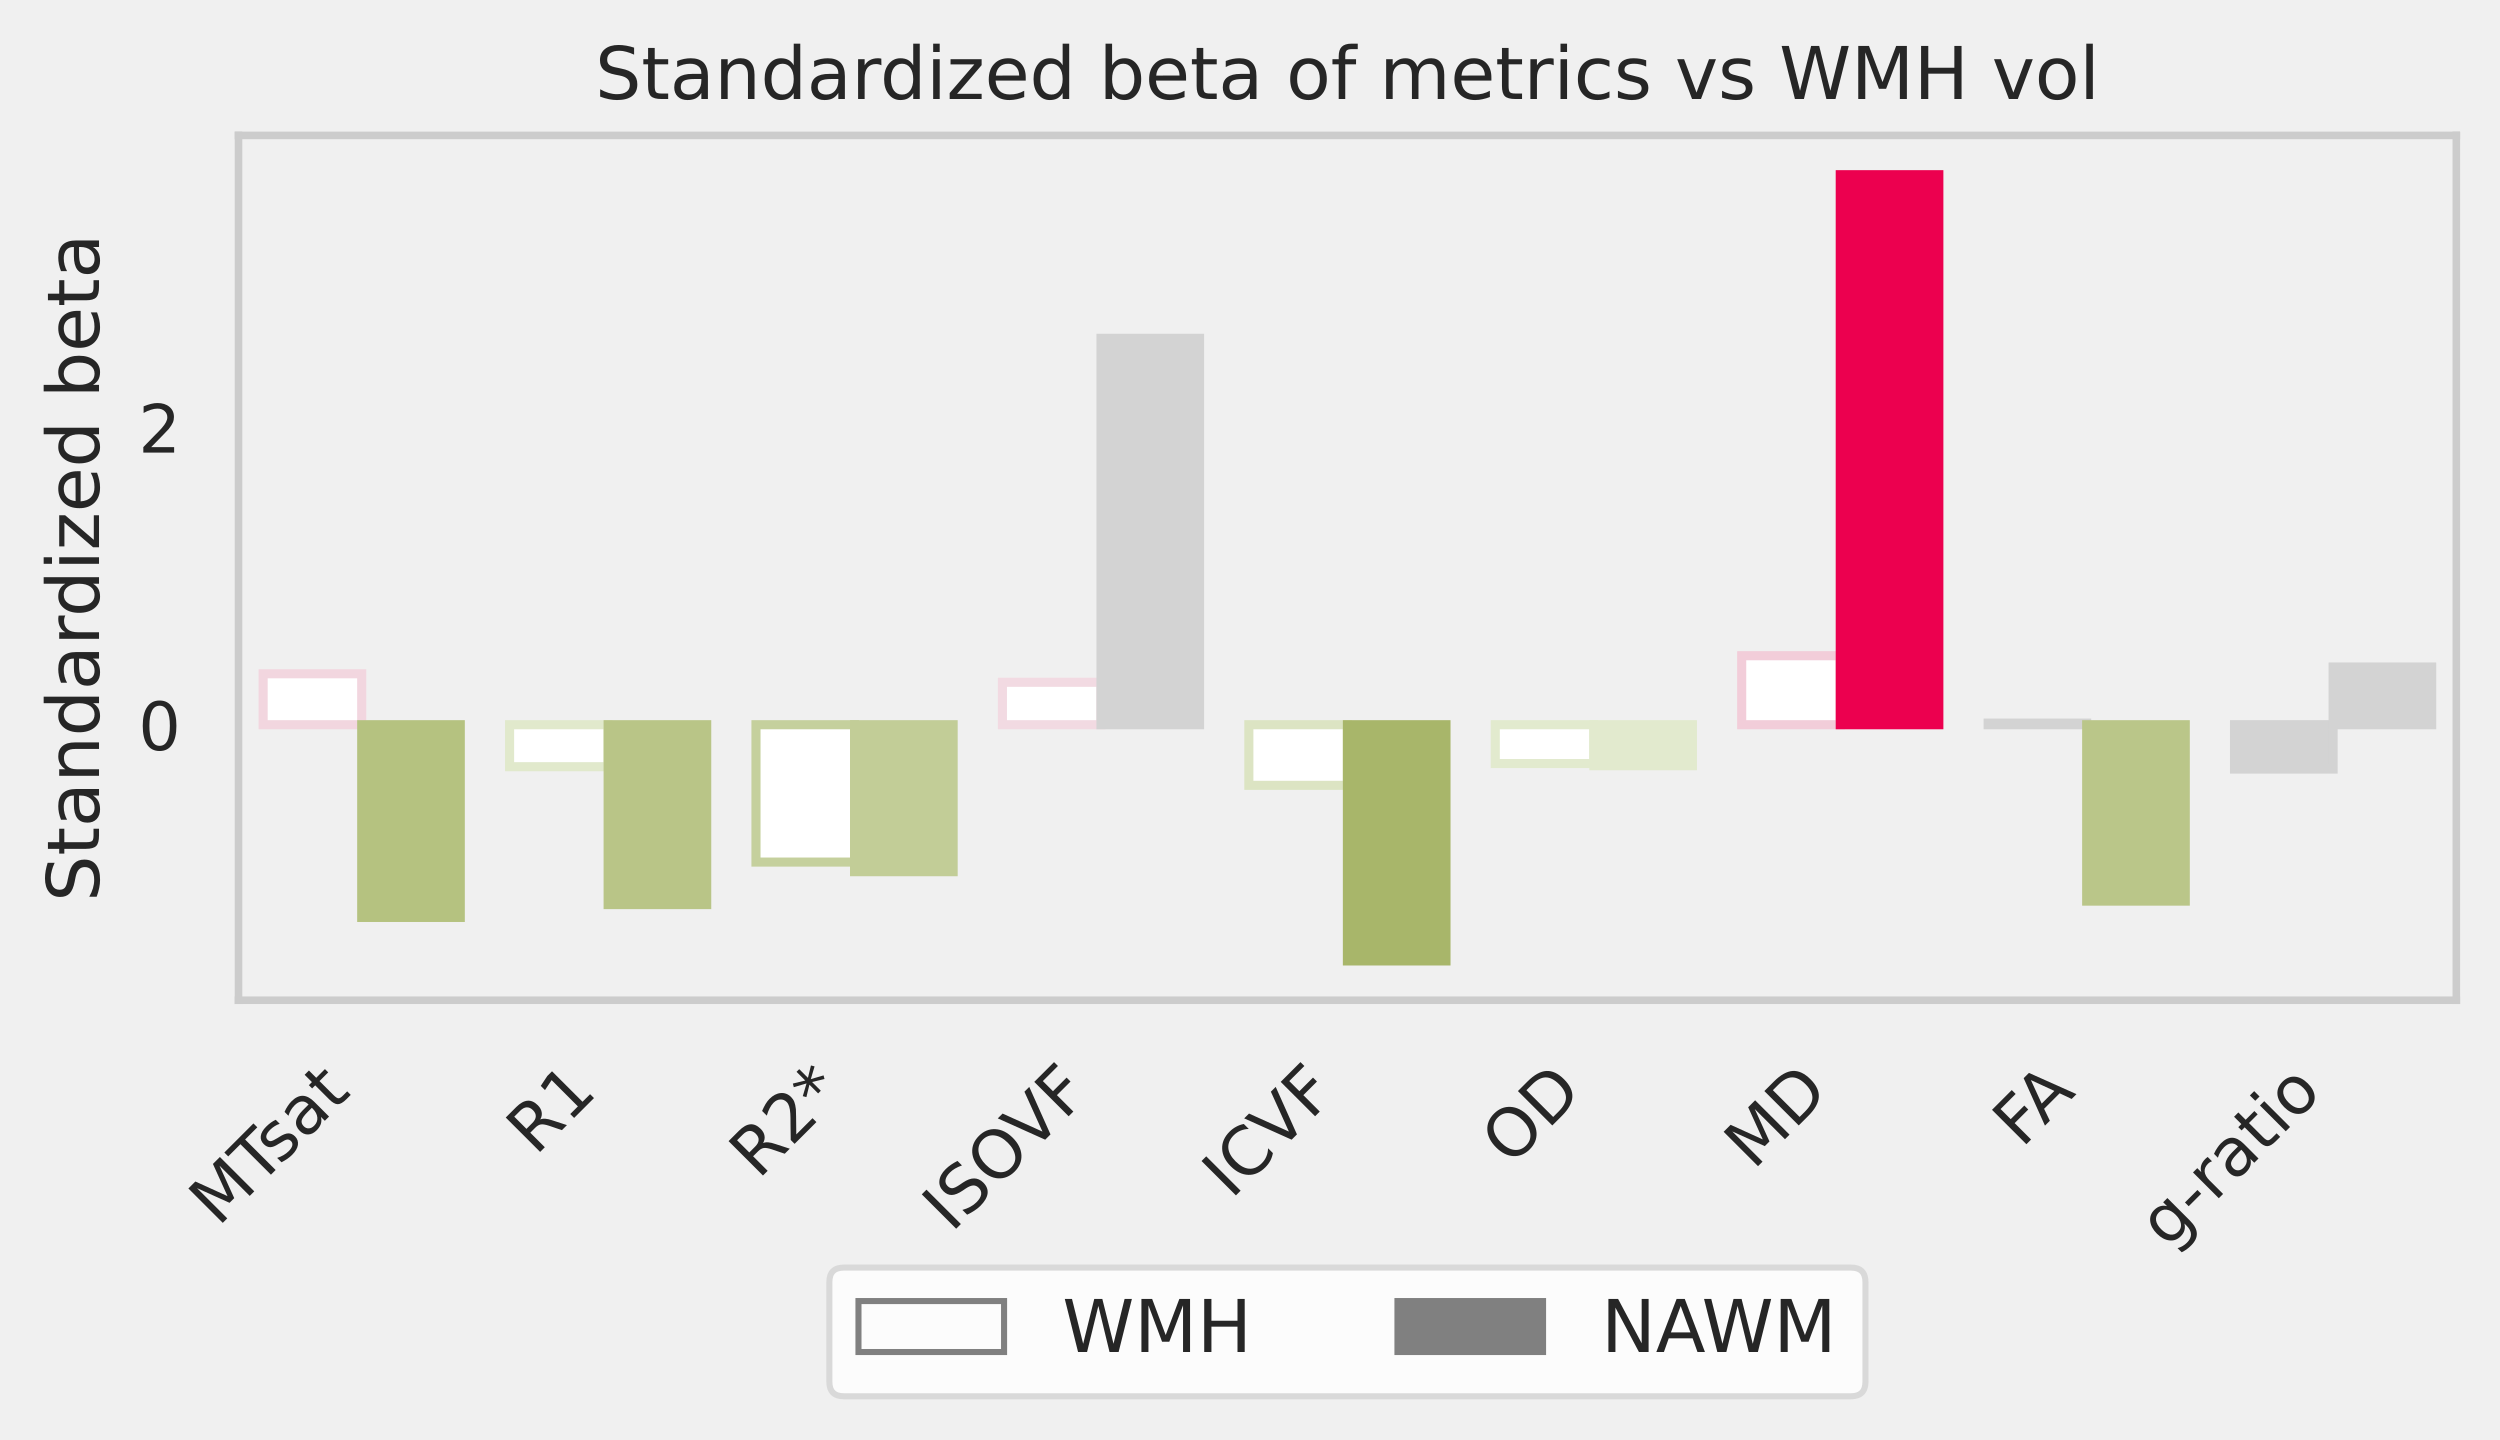
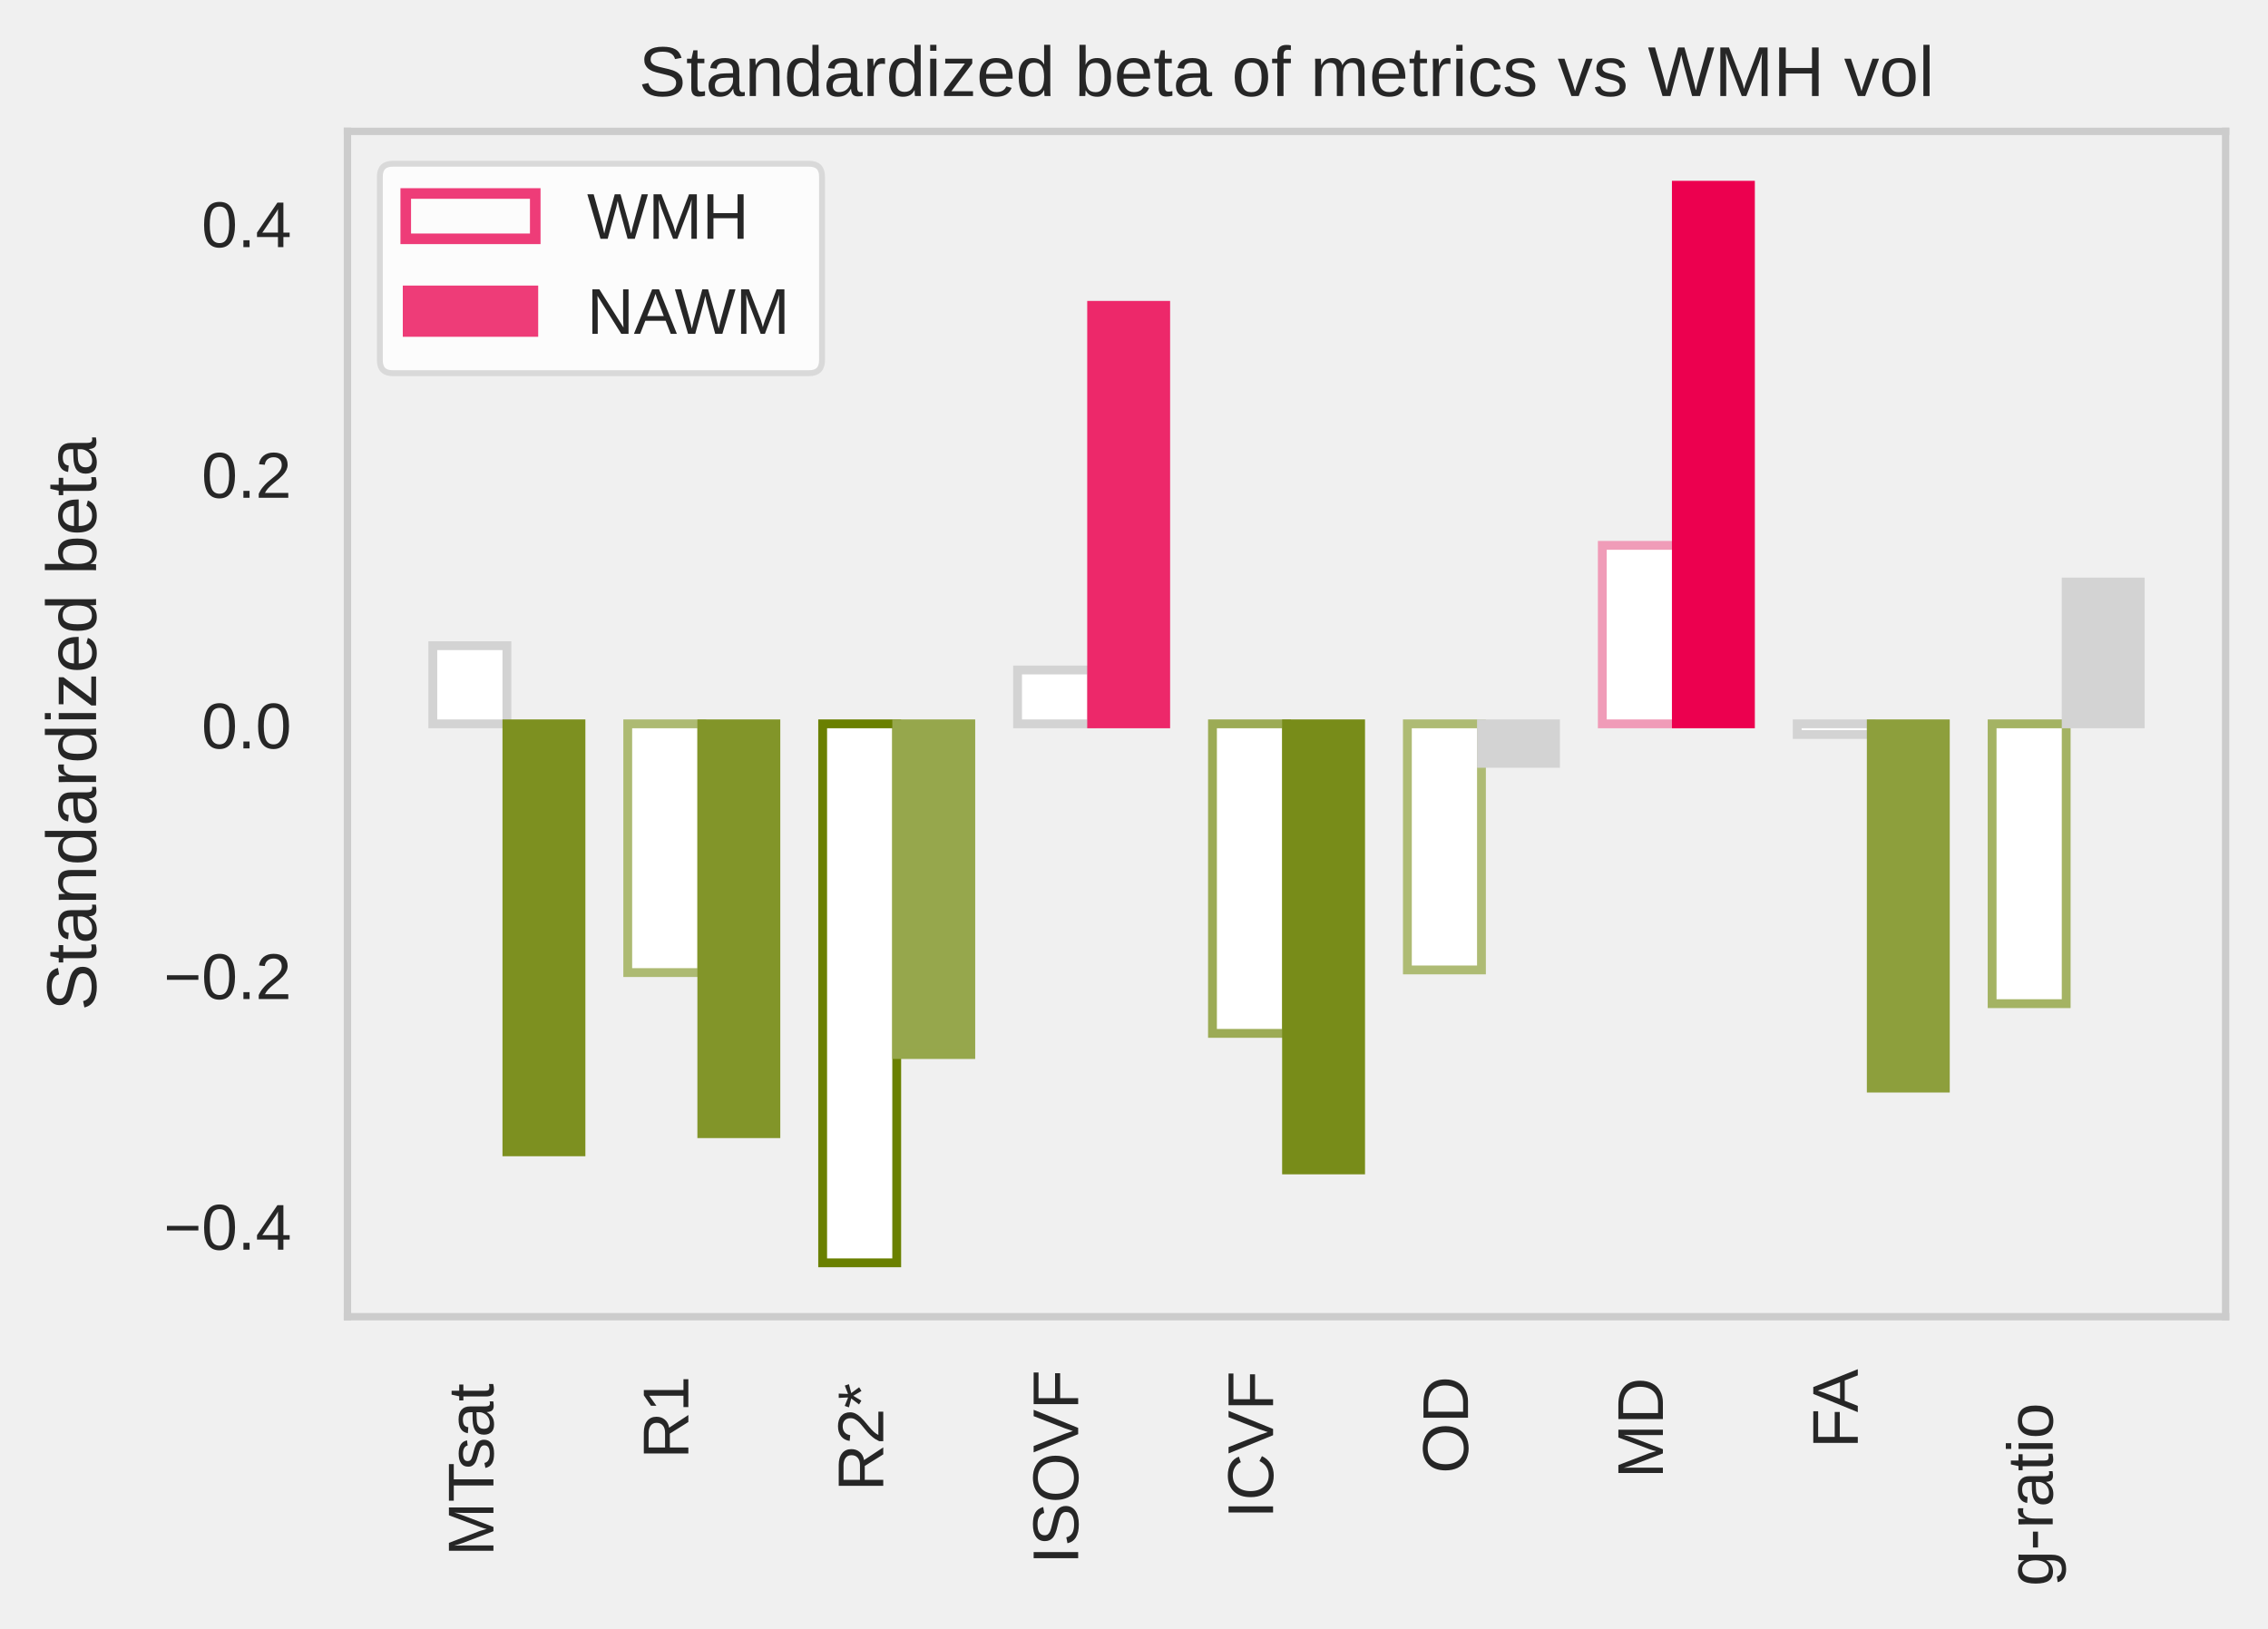
- <svg xmlns="http://www.w3.org/2000/svg" width="412.092pt" height="237.358pt" viewBox="0 0 412.092 237.358" version="1.1">
+ <svg xmlns="http://www.w3.org/2000/svg" width="385.275pt" height="276.732pt" viewBox="0 0 385.275 276.732" version="1.1">
  <defs>
    <style type="text/css">*{stroke-linejoin: round; stroke-linecap: butt}</style>
  </defs>
  <g id="figure_1">
    <g id="patch_1">
-       <path d="M 0 237.358  L 412.092 237.358  L 412.092 0  L 0 0  L 0 237.358  z " style="fill: none" />
+       <path d="M 0 276.732  L 385.275 276.732  L 385.275 0  L 0 0  L 0 276.732  z " style="fill: none" />
    </g>
    <g id="axes_1">
      <g id="patch_2">
-         <path d="M 39.312 164.878  L 404.892 164.878  L 404.892 22.318  L 39.312 22.318  L 39.312 164.878  z " style="fill: none" />
+         <path d="M 59.025 223.718  L 378.075 223.718  L 378.075 22.318  L 59.025 22.318  L 59.025 223.718  z " style="fill: none" />
      </g>
      <g id="matplotlib.axis_1">
        <g id="xtick_1">
          <g id="text_1">
-             <text style="fill: #262626; font: 11px 'DejaVu Sans', sans-serif" transform="translate(35.95862 202.3346) rotate(-45)">MTsat</text>
+             <text style="fill: #262626; font: 11px 'Arial', 'DejaVu Sans', 'Liberation Sans', 'Bitstream Vera Sans', sans-serif" transform="translate(83.82134 264.3963) rotate(-90)">MTsat</text>
          </g>
        </g>
        <g id="xtick_2">
          <g id="text_2">
-             <text style="fill: #262626; font: 11px 'DejaVu Sans', sans-serif" transform="translate(88.2714 190.6418) rotate(-45)">R1</text>
+             <text style="fill: #262626; font: 11px 'Arial', 'DejaVu Sans', 'Liberation Sans', 'Bitstream Vera Sans', sans-serif" transform="translate(116.9316 247.8602) rotate(-90)">R1</text>
          </g>
        </g>
        <g id="xtick_3">
          <g id="text_3">
-             <text style="fill: #262626; font: 11px 'DejaVu Sans', sans-serif" transform="translate(125.0023 194.5309) rotate(-45)">R2*</text>
+             <text style="fill: #262626; font: 11px 'Arial', 'DejaVu Sans', 'Liberation Sans', 'Bitstream Vera Sans', sans-serif" transform="translate(150.0418 253.3602) rotate(-90)">R2*</text>
          </g>
        </g>
        <g id="xtick_4">
          <g id="text_4">
-             <text style="fill: #262626; font: 11px 'DejaVu Sans', sans-serif" transform="translate(156.8512 203.302) rotate(-45)">ISOVF</text>
+             <text style="fill: #262626; font: 11px 'Arial', 'DejaVu Sans', 'Liberation Sans', 'Bitstream Vera Sans', sans-serif" transform="translate(183.152 265.7644) rotate(-90)">ISOVF</text>
          </g>
        </g>
        <g id="xtick_5">
          <g id="text_5">
-             <text style="fill: #262626; font: 11px 'DejaVu Sans', sans-serif" transform="translate(202.9645 197.8087) rotate(-45)">ICVF</text>
+             <text style="fill: #262626; font: 11px 'Arial', 'DejaVu Sans', 'Liberation Sans', 'Bitstream Vera Sans', sans-serif" transform="translate(216.2622 257.9956) rotate(-90)">ICVF</text>
          </g>
        </g>
        <g id="xtick_6">
          <g id="text_6">
-             <text style="fill: #262626; font: 11px 'DejaVu Sans', sans-serif" transform="translate(248.9928 192.4004) rotate(-45)">OD</text>
+             <text style="fill: #262626; font: 11px 'Arial', 'DejaVu Sans', 'Liberation Sans', 'Bitstream Vera Sans', sans-serif" transform="translate(249.3724 250.3472) rotate(-90)">OD</text>
          </g>
        </g>
        <g id="xtick_7">
          <g id="text_7">
-             <text style="fill: #262626; font: 11px 'DejaVu Sans', sans-serif" transform="translate(289.0246 192.9886) rotate(-45)">MD</text>
+             <text style="fill: #262626; font: 11px 'Arial', 'DejaVu Sans', 'Liberation Sans', 'Bitstream Vera Sans', sans-serif" transform="translate(282.4826 251.1791) rotate(-90)">MD</text>
          </g>
        </g>
        <g id="xtick_8">
          <g id="text_8">
-             <text style="fill: #262626; font: 11px 'DejaVu Sans', sans-serif" transform="translate(333.2602 189.373) rotate(-45)">FA</text>
+             <text style="fill: #262626; font: 11px 'Arial', 'DejaVu Sans', 'Liberation Sans', 'Bitstream Vera Sans', sans-serif" transform="translate(315.5928 246.0658) rotate(-90)">FA</text>
          </g>
        </g>
        <g id="xtick_9">
          <g id="text_9">
-             <text style="fill: #262626; font: 11px 'DejaVu Sans', sans-serif" transform="translate(357.2872 205.966) rotate(-45)">g-ratio</text>
+             <text style="fill: #262626; font: 11px 'Arial', 'DejaVu Sans', 'Liberation Sans', 'Bitstream Vera Sans', sans-serif" transform="translate(348.703 269.5319) rotate(-90)">g-ratio</text>
          </g>
        </g>
      </g>
      <g id="matplotlib.axis_2">
        <g id="ytick_1">
          <g id="text_10">
-             <text style="fill: #262626; font: 11px 'DejaVu Sans', sans-serif; text-anchor: end" x="29.812" y="123.64" transform="rotate(-0 29.8125 123.6403)">0</text>
+             <text style="fill: #262626; font: 11px 'Arial', 'DejaVu Sans', 'Liberation Sans', 'Bitstream Vera Sans', sans-serif; text-anchor: end" x="49.525" y="212.337" transform="rotate(-0 49.52484 212.3365)">−0.4</text>
          </g>
        </g>
        <g id="ytick_2">
          <g id="text_11">
-             <text style="fill: #262626; font: 11px 'DejaVu Sans', sans-serif; text-anchor: end" x="29.812" y="74.605" transform="rotate(-0 29.8125 74.605)">2</text>
+             <text style="fill: #262626; font: 11px 'Arial', 'DejaVu Sans', 'Liberation Sans', 'Bitstream Vera Sans', sans-serif; text-anchor: end" x="49.525" y="169.751" transform="rotate(-0 49.52484 169.7511)">−0.2</text>
          </g>
        </g>
-         <g id="text_12">
-           <text style="fill: #262626; font: 12px 'DejaVu Sans', sans-serif; text-anchor: middle" x="16.318" y="93.598" transform="rotate(-90 16.31812 93.59812)">Standardized beta</text>
+         <g id="ytick_3">
+           <g id="text_12">
+             <text style="fill: #262626; font: 11px 'Arial', 'DejaVu Sans', 'Liberation Sans', 'Bitstream Vera Sans', sans-serif; text-anchor: end" x="49.525" y="127.166" transform="rotate(-0 49.52484 127.1657)">0.0</text>
+           </g>
+         </g>
+         <g id="ytick_4">
+           <g id="text_13">
+             <text style="fill: #262626; font: 11px 'Arial', 'DejaVu Sans', 'Liberation Sans', 'Bitstream Vera Sans', sans-serif; text-anchor: end" x="49.525" y="84.58" transform="rotate(-0 49.52484 84.58033)">0.2</text>
+           </g>
+         </g>
+         <g id="ytick_5">
+           <g id="text_14">
+             <text style="fill: #262626; font: 11px 'Arial', 'DejaVu Sans', 'Liberation Sans', 'Bitstream Vera Sans', sans-serif; text-anchor: end" x="49.525" y="41.995" transform="rotate(-0 49.52484 41.99494)">0.4</text>
+           </g>
+         </g>
+         <g id="text_15">
+           <text style="fill: #262626; font: 12px 'Arial', 'DejaVu Sans', 'Liberation Sans', 'Bitstream Vera Sans', sans-serif; text-anchor: middle" x="16.318" y="123.018" transform="rotate(-90 16.31812 123.0181)">Standardized beta</text>
        </g>
      </g>
      <g id="patch_3">
-         <path d="M 43.374 119.461  L 59.623 119.461  L 59.623 111.062  L 43.374 111.062  z " clip-path="url(#p23959c80d9)" style="fill: #ffffff; stroke: #f2d6df; stroke-width: 1.5; stroke-linejoin: miter" />
+         <path d="M 73.527 122.987  L 86.109 122.987  L 86.109 109.707  L 73.527 109.707  z " clip-path="url(#p5c3a77e094)" style="fill: #ffffff; stroke: #d3d3d3; stroke-width: 1.5; stroke-linejoin: miter" />
      </g>
      <g id="patch_4">
-         <path d="M 83.995 119.461  L 100.243 119.461  L 100.243 126.381  L 83.995 126.381  z " clip-path="url(#p23959c80d9)" style="fill: #ffffff; stroke: #e1e9cc; stroke-width: 1.5; stroke-linejoin: miter" />
+         <path d="M 106.637 122.987  L 119.219 122.987  L 119.219 165.249  L 106.637 165.249  z " clip-path="url(#p5c3a77e094)" style="fill: #ffffff; stroke: #adba72; stroke-width: 1.5; stroke-linejoin: miter" />
      </g>
      <g id="patch_5">
-         <path d="M 124.615 119.461  L 140.863 119.461  L 140.863 142.103  L 124.615 142.103  z " clip-path="url(#p23959c80d9)" style="fill: #ffffff; stroke: #c5d09d; stroke-width: 1.5; stroke-linejoin: miter" />
+         <path d="M 139.748 122.987  L 152.329 122.987  L 152.329 214.564  L 139.748 214.564  z " clip-path="url(#p5c3a77e094)" style="fill: #ffffff; stroke: #6a8000; stroke-width: 1.5; stroke-linejoin: miter" />
      </g>
      <g id="patch_6">
-         <path d="M 165.234 119.461  L 181.482 119.461  L 181.482 112.467  L 165.234 112.467  z " clip-path="url(#p23959c80d9)" style="fill: #ffffff; stroke: #f2dae2; stroke-width: 1.5; stroke-linejoin: miter" />
+         <path d="M 172.858 122.987  L 185.44 122.987  L 185.44 113.836  L 172.858 113.836  z " clip-path="url(#p5c3a77e094)" style="fill: #ffffff; stroke: #d3d3d3; stroke-width: 1.5; stroke-linejoin: miter" />
      </g>
      <g id="patch_7">
-         <path d="M 205.855 119.461  L 222.102 119.461  L 222.102 129.454  L 205.855 129.454  z " clip-path="url(#p23959c80d9)" style="fill: #ffffff; stroke: #dce4c3; stroke-width: 1.5; stroke-linejoin: miter" />
+         <path d="M 205.968 122.987  L 218.55 122.987  L 218.55 175.58  L 205.968 175.58  z " clip-path="url(#p5c3a77e094)" style="fill: #ffffff; stroke: #9cab55; stroke-width: 1.5; stroke-linejoin: miter" />
      </g>
      <g id="patch_8">
-         <path d="M 246.475 119.461  L 262.723 119.461  L 262.723 125.862  L 246.475 125.862  z " clip-path="url(#p23959c80d9)" style="fill: #ffffff; stroke: #e2eace; stroke-width: 1.5; stroke-linejoin: miter" />
+         <path d="M 239.078 122.987  L 251.66 122.987  L 251.66 164.799  L 239.078 164.799  z " clip-path="url(#p5c3a77e094)" style="fill: #ffffff; stroke: #aebb74; stroke-width: 1.5; stroke-linejoin: miter" />
      </g>
      <g id="patch_9">
-         <path d="M 287.094 119.461  L 303.342 119.461  L 303.342 108.087  L 287.094 108.087  z " clip-path="url(#p23959c80d9)" style="fill: #ffffff; stroke: #f2cdd9; stroke-width: 1.5; stroke-linejoin: miter" />
+         <path d="M 272.188 122.987  L 284.77 122.987  L 284.77 92.662  L 272.188 92.662  z " clip-path="url(#p5c3a77e094)" style="fill: #ffffff; stroke: #f09cb8; stroke-width: 1.5; stroke-linejoin: miter" />
      </g>
      <g id="patch_10">
-         <path d="M 327.714 119.461  L 343.962 119.461  L 343.962 119.198  L 327.714 119.198  z " clip-path="url(#p23959c80d9)" style="fill: #d3d3d3; stroke: #d3d3d3; stroke-width: 1.5; stroke-linejoin: miter" />
+         <path d="M 305.299 122.987  L 317.88 122.987  L 317.88 124.797  L 305.299 124.797  z " clip-path="url(#p5c3a77e094)" style="fill: #ffffff; stroke: #d3d3d3; stroke-width: 1.5; stroke-linejoin: miter" />
      </g>
      <g id="patch_11">
-         <path d="M 368.334 119.461  L 384.582 119.461  L 384.582 126.77  L 368.334 126.77  z " clip-path="url(#p23959c80d9)" style="fill: #d3d3d3; stroke: #d3d3d3; stroke-width: 1.5; stroke-linejoin: miter" />
+         <path d="M 338.409 122.987  L 350.991 122.987  L 350.991 170.531  L 338.409 170.531  z " clip-path="url(#p5c3a77e094)" style="fill: #ffffff; stroke: #a4b363; stroke-width: 1.5; stroke-linejoin: miter" />
      </g>
      <g id="patch_12">
-         <path d="M 59.623 119.461  L 75.871 119.461  L 75.871 151.227  L 59.623 151.227  z " clip-path="url(#p23959c80d9)" style="fill: #b5c280; stroke: #b5c280; stroke-width: 1.5; stroke-linejoin: miter" />
+         <path d="M 86.109 122.987  L 98.691 122.987  L 98.691 195.705  L 86.109 195.705  z " clip-path="url(#p5c3a77e094)" style="fill: #7d9020; stroke: #7d9020; stroke-width: 1.5; stroke-linejoin: miter" />
      </g>
      <g id="patch_13">
-         <path d="M 100.243 119.461  L 116.49 119.461  L 116.49 149.107  L 100.243 149.107  z " clip-path="url(#p23959c80d9)" style="fill: #b9c587; stroke: #b9c587; stroke-width: 1.5; stroke-linejoin: miter" />
+         <path d="M 119.219 122.987  L 131.801 122.987  L 131.801 192.62  L 119.219 192.62  z " clip-path="url(#p5c3a77e094)" style="fill: #829529; stroke: #829529; stroke-width: 1.5; stroke-linejoin: miter" />
      </g>
      <g id="patch_14">
-         <path d="M 140.863 119.461  L 157.111 119.461  L 157.111 143.685  L 140.863 143.685  z " clip-path="url(#p23959c80d9)" style="fill: #c2cd97; stroke: #c2cd97; stroke-width: 1.5; stroke-linejoin: miter" />
+         <path d="M 152.329 122.987  L 164.911 122.987  L 164.911 179.178  L 152.329 179.178  z " clip-path="url(#p5c3a77e094)" style="fill: #96a74c; stroke: #96a74c; stroke-width: 1.5; stroke-linejoin: miter" />
      </g>
      <g id="patch_15">
-         <path d="M 181.482 119.461  L 197.731 119.461  L 197.731 55.766  L 181.482 55.766  z " clip-path="url(#p23959c80d9)" style="fill: #d3d3d3; stroke: #d3d3d3; stroke-width: 1.5; stroke-linejoin: miter" />
+         <path d="M 185.44 122.987  L 198.022 122.987  L 198.022 51.882  L 185.44 51.882  z " clip-path="url(#p5c3a77e094)" style="fill: #ed286a; stroke: #ed286a; stroke-width: 1.5; stroke-linejoin: miter" />
      </g>
      <g id="patch_16">
-         <path d="M 222.102 119.461  L 238.351 119.461  L 238.351 158.398  L 222.102 158.398  z " clip-path="url(#p23959c80d9)" style="fill: #a8b66a; stroke: #a8b66a; stroke-width: 1.5; stroke-linejoin: miter" />
+         <path d="M 218.55 122.987  L 231.132 122.987  L 231.132 198.779  L 218.55 198.779  z " clip-path="url(#p5c3a77e094)" style="fill: #788c19; stroke: #788c19; stroke-width: 1.5; stroke-linejoin: miter" />
      </g>
      <g id="patch_17">
-         <path d="M 262.723 119.461  L 278.971 119.461  L 278.971 126.219  L 262.723 126.219  z " clip-path="url(#p23959c80d9)" style="fill: #e2eace; stroke: #e2eace; stroke-width: 1.5; stroke-linejoin: miter" />
+         <path d="M 251.66 122.987  L 264.242 122.987  L 264.242 129.701  L 251.66 129.701  z " clip-path="url(#p5c3a77e094)" style="fill: #d3d3d3; stroke: #d3d3d3; stroke-width: 1.5; stroke-linejoin: miter" />
      </g>
      <g id="patch_18">
-         <path d="M 303.342 119.461  L 319.591 119.461  L 319.591 28.798  L 303.342 28.798  z " clip-path="url(#p23959c80d9)" style="fill: #ec004f; stroke: #ec004f; stroke-width: 1.5; stroke-linejoin: miter" />
+         <path d="M 284.77 122.987  L 297.352 122.987  L 297.352 31.473  L 284.77 31.473  z " clip-path="url(#p5c3a77e094)" style="fill: #ec004f; stroke: #ec004f; stroke-width: 1.5; stroke-linejoin: miter" />
      </g>
      <g id="patch_19">
-         <path d="M 343.962 119.461  L 360.211 119.461  L 360.211 148.537  L 343.962 148.537  z " clip-path="url(#p23959c80d9)" style="fill: #bac689; stroke: #bac689; stroke-width: 1.5; stroke-linejoin: miter" />
+         <path d="M 317.88 122.987  L 330.462 122.987  L 330.462 184.878  L 317.88 184.878  z " clip-path="url(#p5c3a77e094)" style="fill: #8d9f3c; stroke: #8d9f3c; stroke-width: 1.5; stroke-linejoin: miter" />
      </g>
      <g id="patch_20">
-         <path d="M 384.582 119.461  L 400.83 119.461  L 400.83 109.949  L 384.582 109.949  z " clip-path="url(#p23959c80d9)" style="fill: #d3d3d3; stroke: #d3d3d3; stroke-width: 1.5; stroke-linejoin: miter" />
+         <path d="M 350.991 122.987  L 363.573 122.987  L 363.573 98.893  L 350.991 98.893  z " clip-path="url(#p5c3a77e094)" style="fill: #d3d3d3; stroke: #d3d3d3; stroke-width: 1.5; stroke-linejoin: miter" />
      </g>
      <g id="patch_21">
-         <path d="M 59.623 119.461  L 59.623 119.461  L 59.623 119.461  L 59.623 119.461  z " clip-path="url(#p23959c80d9)" style="fill: #5875a4; stroke: #ffffff; stroke-linejoin: miter" />
+         <path d="M 59.025 223.718  L 59.025 22.318  " style="fill: none; stroke: #cccccc; stroke-width: 1.25; stroke-linejoin: miter; stroke-linecap: square" />
      </g>
      <g id="patch_22">
-         <path d="M 59.623 119.461  L 59.623 119.461  L 59.623 119.461  L 59.623 119.461  z " clip-path="url(#p23959c80d9)" style="fill: #cc8963; stroke: #ffffff; stroke-linejoin: miter" />
-       </g>
-       <g id="line2d_1">
-         <path clip-path="url(#p23959c80d9)" style="fill: none; stroke: #424242; stroke-width: 2.25; stroke-linecap: round" />
-       </g>
-       <g id="line2d_2">
-         <path clip-path="url(#p23959c80d9)" style="fill: none; stroke: #424242; stroke-width: 2.25; stroke-linecap: round" />
-       </g>
-       <g id="line2d_3">
-         <path clip-path="url(#p23959c80d9)" style="fill: none; stroke: #424242; stroke-width: 2.25; stroke-linecap: round" />
-       </g>
-       <g id="line2d_4">
-         <path clip-path="url(#p23959c80d9)" style="fill: none; stroke: #424242; stroke-width: 2.25; stroke-linecap: round" />
-       </g>
-       <g id="line2d_5">
-         <path clip-path="url(#p23959c80d9)" style="fill: none; stroke: #424242; stroke-width: 2.25; stroke-linecap: round" />
-       </g>
-       <g id="line2d_6">
-         <path clip-path="url(#p23959c80d9)" style="fill: none; stroke: #424242; stroke-width: 2.25; stroke-linecap: round" />
-       </g>
-       <g id="line2d_7">
-         <path clip-path="url(#p23959c80d9)" style="fill: none; stroke: #424242; stroke-width: 2.25; stroke-linecap: round" />
-       </g>
-       <g id="line2d_8">
-         <path clip-path="url(#p23959c80d9)" style="fill: none; stroke: #424242; stroke-width: 2.25; stroke-linecap: round" />
-       </g>
-       <g id="line2d_9">
-         <path clip-path="url(#p23959c80d9)" style="fill: none; stroke: #424242; stroke-width: 2.25; stroke-linecap: round" />
-       </g>
-       <g id="line2d_10">
-         <path clip-path="url(#p23959c80d9)" style="fill: none; stroke: #424242; stroke-width: 2.25; stroke-linecap: round" />
-       </g>
-       <g id="line2d_11">
-         <path clip-path="url(#p23959c80d9)" style="fill: none; stroke: #424242; stroke-width: 2.25; stroke-linecap: round" />
-       </g>
-       <g id="line2d_12">
-         <path clip-path="url(#p23959c80d9)" style="fill: none; stroke: #424242; stroke-width: 2.25; stroke-linecap: round" />
-       </g>
-       <g id="line2d_13">
-         <path clip-path="url(#p23959c80d9)" style="fill: none; stroke: #424242; stroke-width: 2.25; stroke-linecap: round" />
-       </g>
-       <g id="line2d_14">
-         <path clip-path="url(#p23959c80d9)" style="fill: none; stroke: #424242; stroke-width: 2.25; stroke-linecap: round" />
-       </g>
-       <g id="line2d_15">
-         <path clip-path="url(#p23959c80d9)" style="fill: none; stroke: #424242; stroke-width: 2.25; stroke-linecap: round" />
-       </g>
-       <g id="line2d_16">
-         <path clip-path="url(#p23959c80d9)" style="fill: none; stroke: #424242; stroke-width: 2.25; stroke-linecap: round" />
-       </g>
-       <g id="line2d_17">
-         <path clip-path="url(#p23959c80d9)" style="fill: none; stroke: #424242; stroke-width: 2.25; stroke-linecap: round" />
-       </g>
-       <g id="line2d_18">
-         <path clip-path="url(#p23959c80d9)" style="fill: none; stroke: #424242; stroke-width: 2.25; stroke-linecap: round" />
+         <path d="M 378.075 223.718  L 378.075 22.318  " style="fill: none; stroke: #cccccc; stroke-width: 1.25; stroke-linejoin: miter; stroke-linecap: square" />
      </g>
      <g id="patch_23">
-         <path d="M 39.312 164.878  L 39.312 22.318  " style="fill: none; stroke: #cccccc; stroke-width: 1.25; stroke-linejoin: miter; stroke-linecap: square" />
+         <path d="M 59.025 223.718  L 378.075 223.718  " style="fill: none; stroke: #cccccc; stroke-width: 1.25; stroke-linejoin: miter; stroke-linecap: square" />
      </g>
      <g id="patch_24">
-         <path d="M 404.892 164.878  L 404.892 22.318  " style="fill: none; stroke: #cccccc; stroke-width: 1.25; stroke-linejoin: miter; stroke-linecap: square" />
+         <path d="M 59.025 22.318  L 378.075 22.318  " style="fill: none; stroke: #cccccc; stroke-width: 1.25; stroke-linejoin: miter; stroke-linecap: square" />
      </g>
-       <g id="patch_25">
-         <path d="M 39.312 164.878  L 404.892 164.878  " style="fill: none; stroke: #cccccc; stroke-width: 1.25; stroke-linejoin: miter; stroke-linecap: square" />
-       </g>
-       <g id="patch_26">
-         <path d="M 39.312 22.318  L 404.892 22.318  " style="fill: none; stroke: #cccccc; stroke-width: 1.25; stroke-linejoin: miter; stroke-linecap: square" />
-       </g>
-       <g id="text_13">
-         <text style="fill: #262626; font: 12px 'DejaVu Sans', sans-serif; text-anchor: middle" x="222.102" y="16.318" transform="rotate(-0 222.1025 16.31812)">Standardized beta of metrics vs WMH vol</text>
+       <g id="text_16">
+         <text style="fill: #262626; font: 12px 'Arial', 'DejaVu Sans', 'Liberation Sans', 'Bitstream Vera Sans', sans-serif; text-anchor: middle" x="218.55" y="16.318" transform="rotate(-0 218.5498 16.31812)">Standardized beta of metrics vs WMH vol</text>
      </g>
      <g id="legend_1">
+         <g id="patch_25">
+           <path d="M 66.725 63.41  L 137.441 63.41  Q 139.641 63.41 139.641 61.21  L 139.641 30.018  Q 139.641 27.818 137.441 27.818  L 66.725 27.818  Q 64.525 27.818 64.525 30.018  L 64.525 61.21  Q 64.525 63.41 66.725 63.41  z " style="fill: #ffffff; opacity: 0.8; stroke: #d3d3d3; stroke-linejoin: miter" />
+         </g>
+         <g id="patch_26">
+           <path d="M 68.925 40.576  L 90.925 40.576  L 90.925 32.876  L 68.925 32.876  L 68.925 40.576  z " style="fill: none; stroke: #ee3c78; stroke-width: 1.8; stroke-linejoin: miter" />
+         </g>
+         <g id="text_17">
+           <text style="fill: #262626; font: 11px 'Arial', 'DejaVu Sans', 'Liberation Sans', 'Bitstream Vera Sans', sans-serif; text-anchor: start" x="99.725" y="40.576" transform="rotate(-0 99.72484 40.57641)">WMH</text>
+         </g>
        <g id="patch_27">
-           <path d="M 139.108 230.158  L 305.097 230.158  Q 307.497 230.158 307.497 227.758  L 307.497 211.344  Q 307.497 208.944 305.097 208.944  L 139.108 208.944  Q 136.708 208.944 136.708 211.344  L 136.708 227.758  Q 136.708 230.158 139.108 230.158  z " style="fill: #ffffff; opacity: 0.8; stroke: #d3d3d3; stroke-linejoin: miter" />
+           <path d="M 68.925 56.722  L 90.925 56.722  L 90.925 49.022  L 68.925 49.022  z " style="fill: #ee3c78; stroke: #ee3c78; stroke-linejoin: miter" />
        </g>
-         <g id="patch_28">
-           <path d="M 141.508 222.863  L 165.508 222.863  L 165.508 214.463  L 141.508 214.463  L 141.508 222.863  z " style="fill: none; stroke: #808080; stroke-linejoin: miter" />
-         </g>
-         <g id="text_14">
-           <text style="fill: #262626; font: 12px 'DejaVu Sans', sans-serif; text-anchor: start" x="175.108" y="222.863" transform="rotate(-0 175.1084 222.8625)">WMH</text>
-         </g>
-         <g id="patch_29">
-           <path d="M 230.352 222.863  L 254.352 222.863  L 254.352 214.463  L 230.352 214.463  z " style="fill: #808080; stroke: #808080; stroke-linejoin: miter" />
-         </g>
-         <g id="text_15">
-           <text style="fill: #262626; font: 12px 'DejaVu Sans', sans-serif; text-anchor: start" x="263.952" y="222.863" transform="rotate(-0 263.9516 222.8625)">NAWM</text>
+         <g id="text_18">
+           <text style="fill: #262626; font: 11px 'Arial', 'DejaVu Sans', 'Liberation Sans', 'Bitstream Vera Sans', sans-serif; text-anchor: start" x="99.725" y="56.722" transform="rotate(-0 99.72484 56.72234)">NAWM</text>
        </g>
      </g>
    </g>
  </g>
  <defs>
-     <clipPath id="p23959c80d9">
-       <rect x="39.312" y="22.318" width="365.58" height="142.56" />
+     <clipPath id="p5c3a77e094">
+       <rect x="59.025" y="22.318" width="319.05" height="201.4" />
    </clipPath>
  </defs>
</svg>
